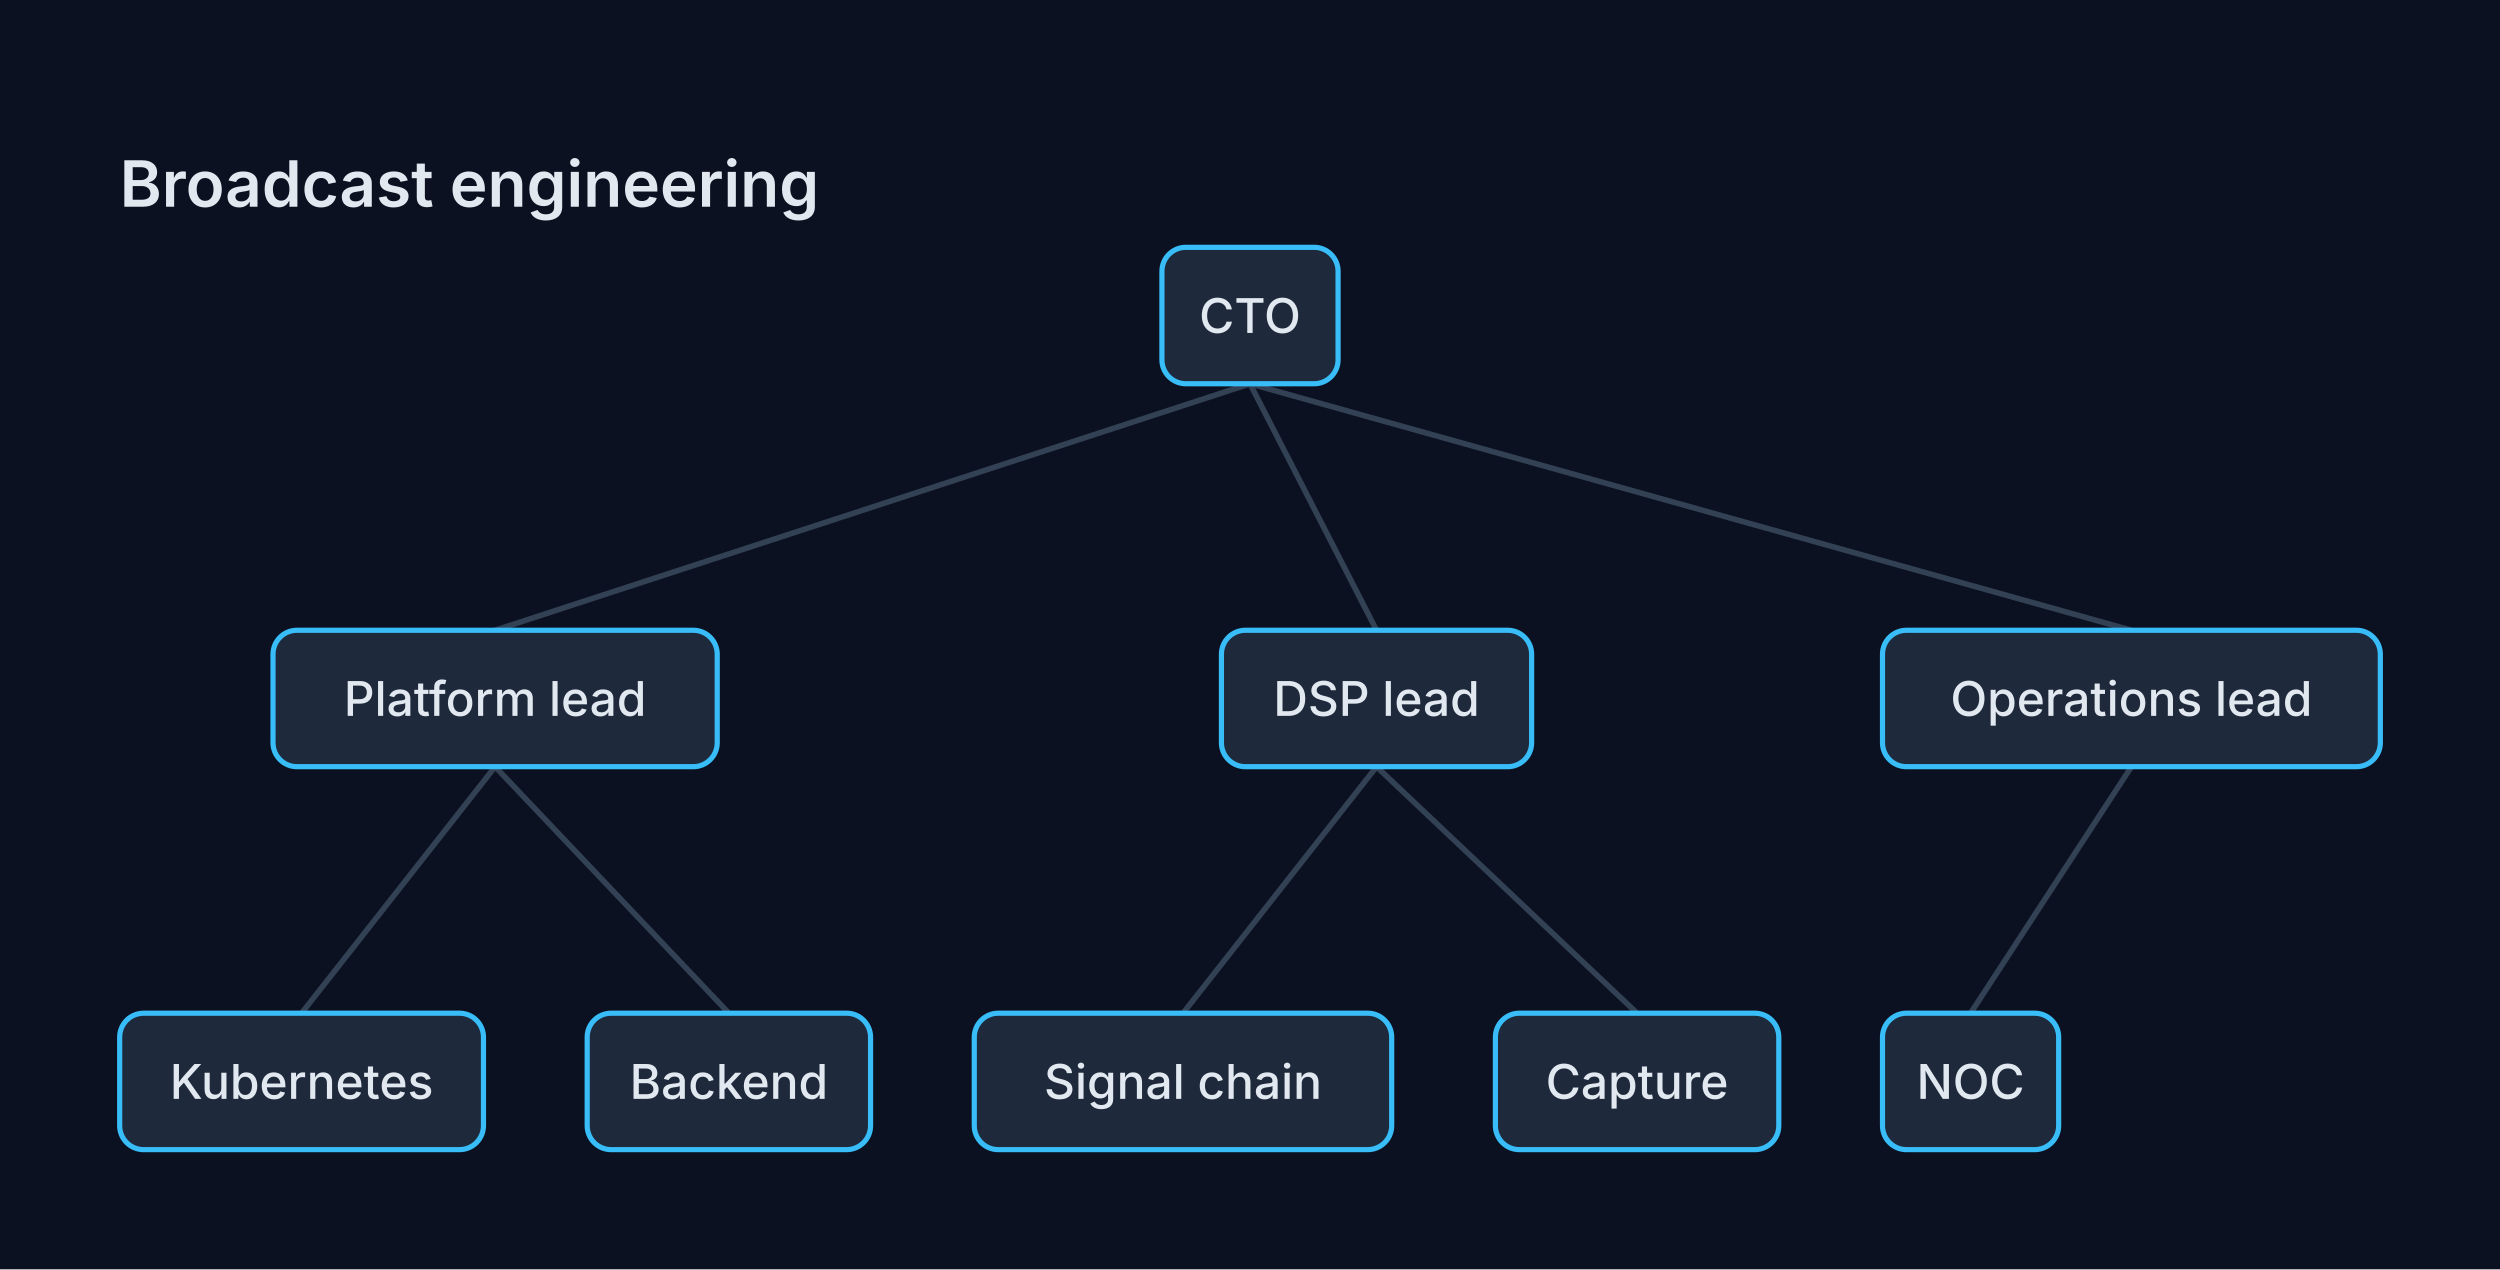
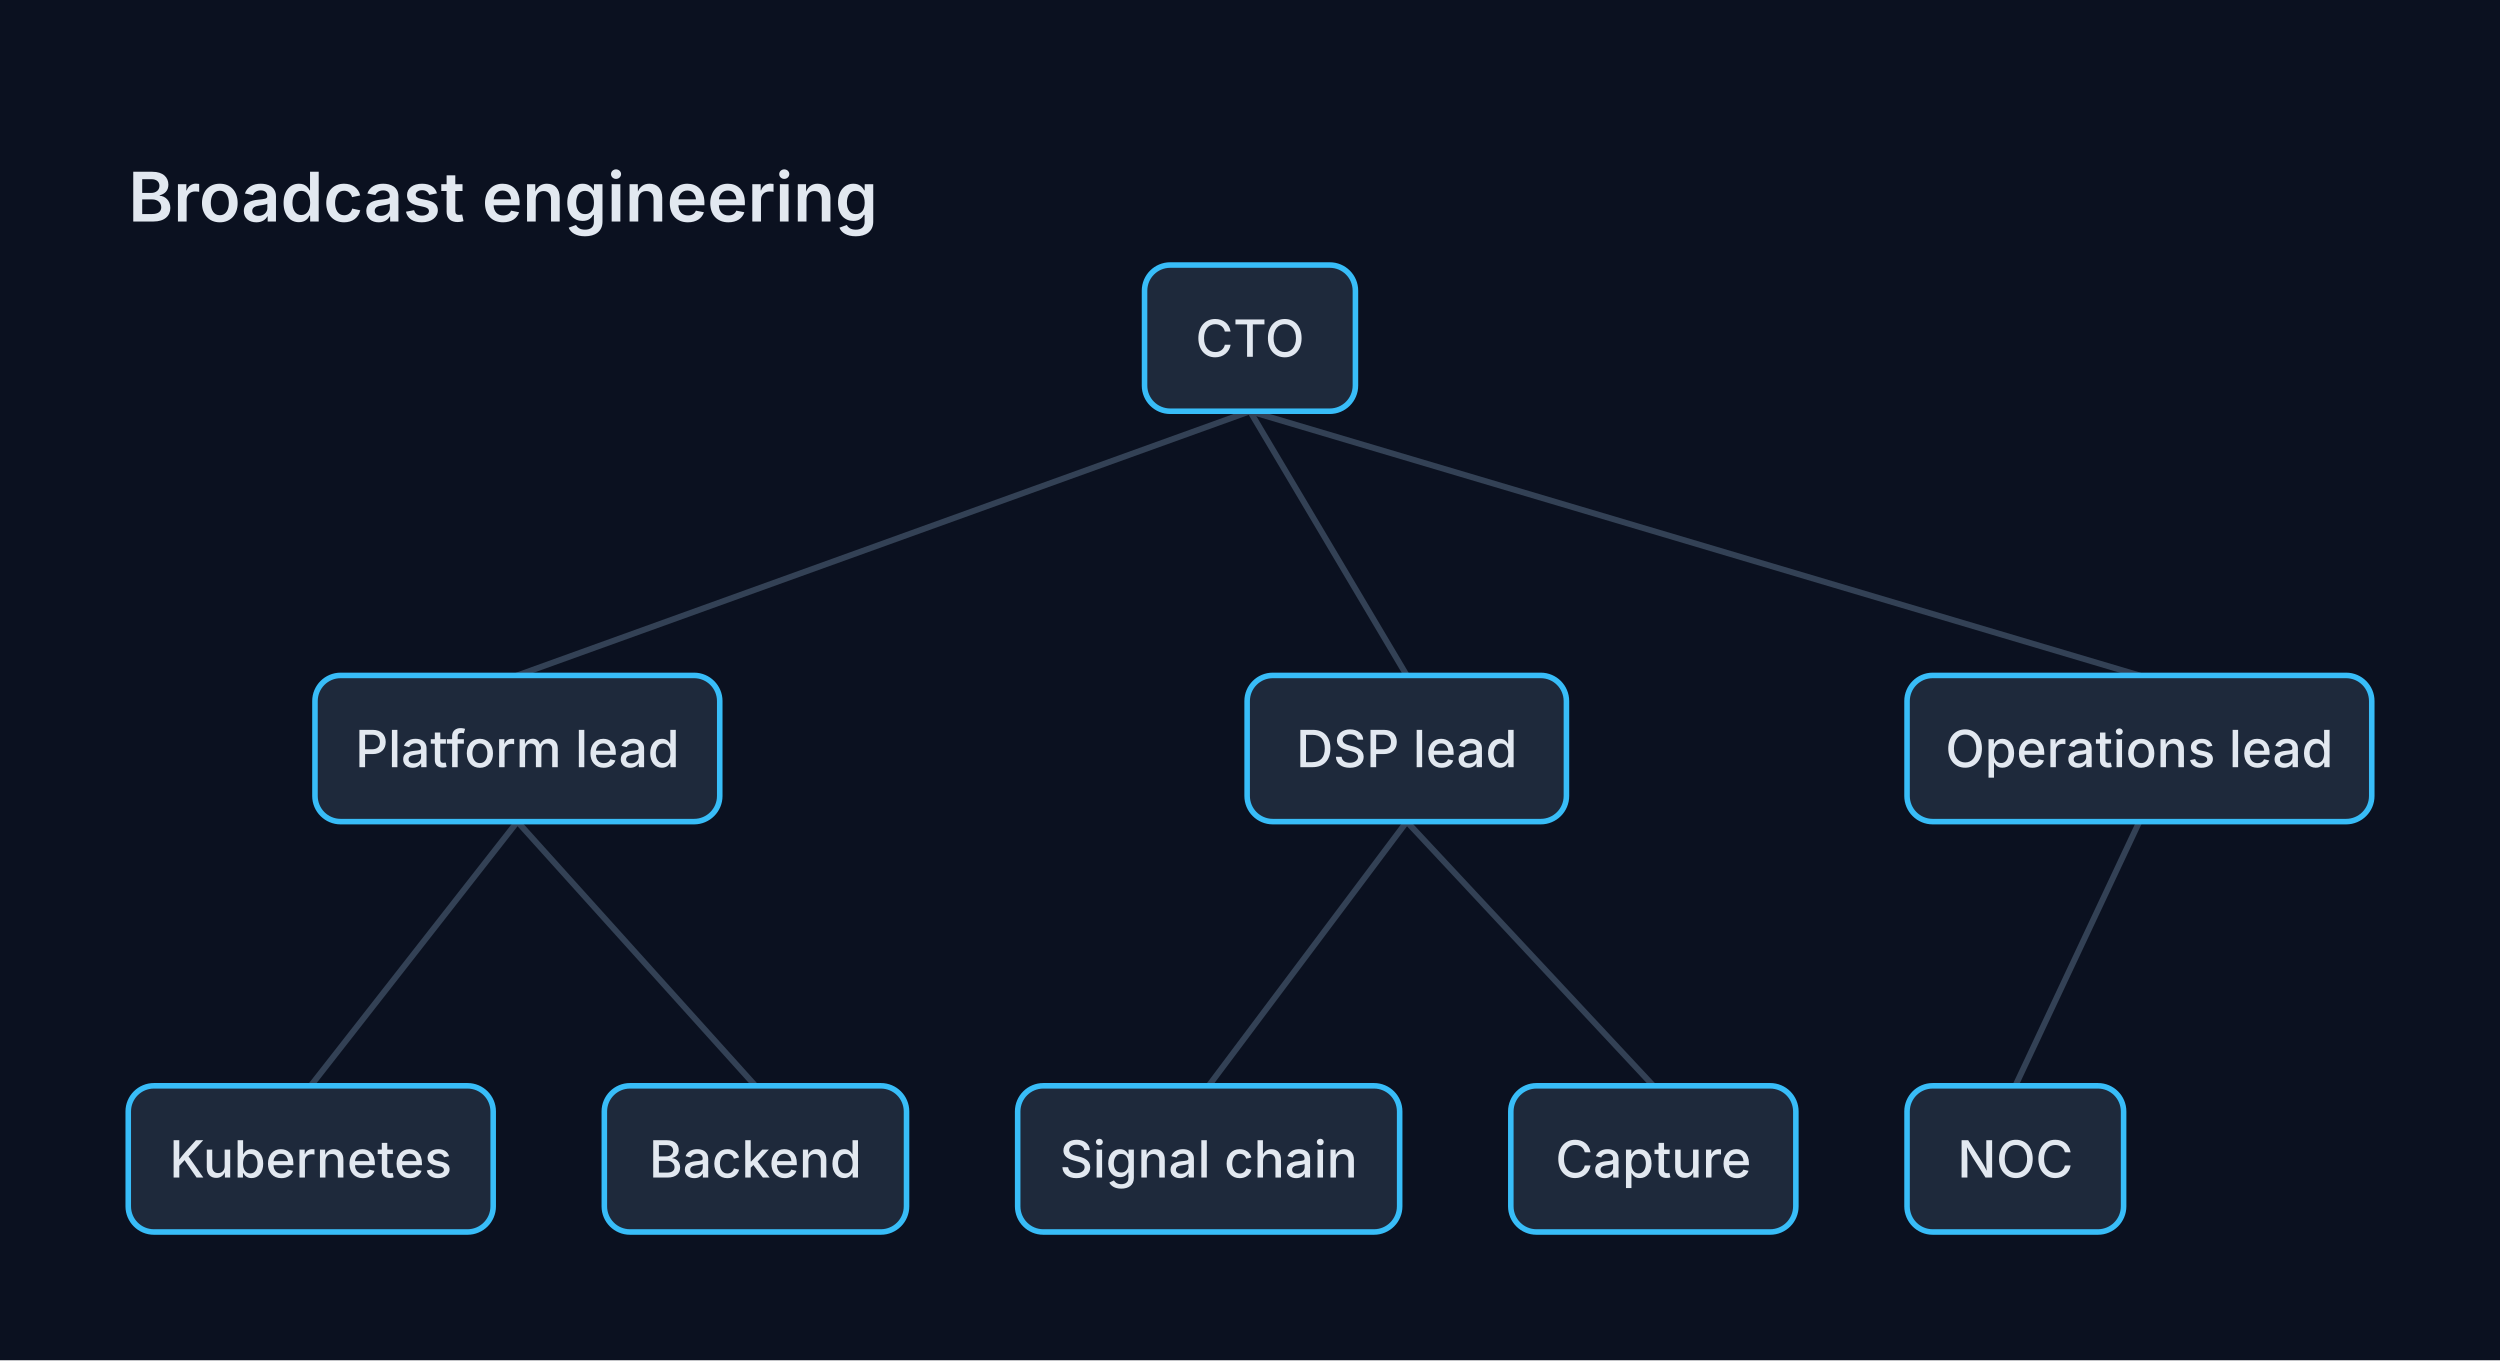
- <svg xmlns="http://www.w3.org/2000/svg" width="626.72" height="318.2" viewBox="0 0 626.72 318.2">
-   <rect x="0" y="0" width="626.72" height="318.2" fill="#0b1120" />
+ <svg xmlns="http://www.w3.org/2000/svg" width="584.82" height="318.2" viewBox="0 0 584.82 318.2">
+   <rect x="0" y="0" width="584.82" height="318.2" fill="#0b1120" />
  <g transform="translate(30,30)">
-     <polyline points="283.36,66.2 94.12,128" fill="none" stroke="#334155" stroke-width="1.4" stroke-linejoin="round" stroke-linecap="round" />
-     <polyline points="283.36,66.2 315.08,128" fill="none" stroke="#334155" stroke-width="1.4" stroke-linejoin="round" stroke-linecap="round" />
-     <polyline points="283.36,66.2 504.32,128" fill="none" stroke="#334155" stroke-width="1.4" stroke-linejoin="round" stroke-linecap="round" />
-     <polyline points="94.12,162.2 45.6,224" fill="none" stroke="#334155" stroke-width="1.4" stroke-linejoin="round" stroke-linecap="round" />
-     <polyline points="94.12,162.2 152.72,224" fill="none" stroke="#334155" stroke-width="1.4" stroke-linejoin="round" stroke-linecap="round" />
-     <polyline points="315.08,162.2 266.56,224" fill="none" stroke="#334155" stroke-width="1.4" stroke-linejoin="round" stroke-linecap="round" />
-     <polyline points="315.08,162.2 380.4,224" fill="none" stroke="#334155" stroke-width="1.4" stroke-linejoin="round" stroke-linecap="round" />
-     <polyline points="504.32,162.2 464,224" fill="none" stroke="#334155" stroke-width="1.4" stroke-linejoin="round" stroke-linecap="round" />
-     <rect x="261.28" y="32" width="44.16" height="34.2" rx="6" fill="#1e293b" stroke="#38bdf8" stroke-width="1.3" />
-     <text x="283.36" y="49.1" text-anchor="middle" dominant-baseline="central" font-family="Inter, ui-sans-serif, system-ui, sans-serif" font-size="12" font-weight="500" fill="#e2e8f0">
-       <tspan x="283.36" dy="0">CTO</tspan>
+     <polyline points="262.41,66.2 91.03,128" fill="none" stroke="#334155" stroke-width="1.4" stroke-linejoin="round" stroke-linecap="round" />
+     <polyline points="262.41,66.2 299.08,128" fill="none" stroke="#334155" stroke-width="1.4" stroke-linejoin="round" stroke-linecap="round" />
+     <polyline points="262.41,66.2 470.46,128" fill="none" stroke="#334155" stroke-width="1.4" stroke-linejoin="round" stroke-linecap="round" />
+     <polyline points="91.03,162.2 42.68,224" fill="none" stroke="#334155" stroke-width="1.4" stroke-linejoin="round" stroke-linecap="round" />
+     <polyline points="91.03,162.2 146.71,224" fill="none" stroke="#334155" stroke-width="1.4" stroke-linejoin="round" stroke-linecap="round" />
+     <polyline points="299.08,162.2 252.74,224" fill="none" stroke="#334155" stroke-width="1.4" stroke-linejoin="round" stroke-linecap="round" />
+     <polyline points="299.08,162.2 356.77,224" fill="none" stroke="#334155" stroke-width="1.4" stroke-linejoin="round" stroke-linecap="round" />
+     <polyline points="470.46,162.2 441.44,224" fill="none" stroke="#334155" stroke-width="1.4" stroke-linejoin="round" stroke-linecap="round" />
+     <rect x="237.74" y="32" width="49.33" height="34.2" rx="6" fill="#1e293b" stroke="#38bdf8" stroke-width="1.3" />
+     <text x="262.41" y="49.1" text-anchor="middle" dominant-baseline="central" font-family="Inter, ui-sans-serif, system-ui, sans-serif" font-size="12" font-weight="500" fill="#e2e8f0">
+       <tspan x="262.41" dy="0">CTO</tspan>
    </text>
-     <rect x="38.44" y="128" width="111.36" height="34.2" rx="6" fill="#1e293b" stroke="#38bdf8" stroke-width="1.3" />
-     <text x="94.12" y="145.1" text-anchor="middle" dominant-baseline="central" font-family="Inter, ui-sans-serif, system-ui, sans-serif" font-size="12" font-weight="500" fill="#e2e8f0">
-       <tspan x="94.12" dy="0">Platform lead</tspan>
+     <rect x="43.68" y="128" width="94.69" height="34.2" rx="6" fill="#1e293b" stroke="#38bdf8" stroke-width="1.3" />
+     <text x="91.03" y="145.1" text-anchor="middle" dominant-baseline="central" font-family="Inter, ui-sans-serif, system-ui, sans-serif" font-size="12" font-weight="500" fill="#e2e8f0">
+       <tspan x="91.03" dy="0">Platform lead</tspan>
    </text>
-     <rect x="276.2" y="128" width="77.76" height="34.2" rx="6" fill="#1e293b" stroke="#38bdf8" stroke-width="1.3" />
-     <text x="315.08" y="145.1" text-anchor="middle" dominant-baseline="central" font-family="Inter, ui-sans-serif, system-ui, sans-serif" font-size="12" font-weight="500" fill="#e2e8f0">
-       <tspan x="315.08" dy="0">DSP lead</tspan>
+     <rect x="261.74" y="128" width="74.69" height="34.2" rx="6" fill="#1e293b" stroke="#38bdf8" stroke-width="1.3" />
+     <text x="299.08" y="145.1" text-anchor="middle" dominant-baseline="central" font-family="Inter, ui-sans-serif, system-ui, sans-serif" font-size="12" font-weight="500" fill="#e2e8f0">
+       <tspan x="299.08" dy="0">DSP lead</tspan>
    </text>
-     <rect x="441.92" y="128" width="124.8" height="34.2" rx="6" fill="#1e293b" stroke="#38bdf8" stroke-width="1.3" />
-     <text x="504.32" y="145.1" text-anchor="middle" dominant-baseline="central" font-family="Inter, ui-sans-serif, system-ui, sans-serif" font-size="12" font-weight="500" fill="#e2e8f0">
-       <tspan x="504.32" dy="0">Operations lead</tspan>
+     <rect x="416.11" y="128" width="108.71" height="34.2" rx="6" fill="#1e293b" stroke="#38bdf8" stroke-width="1.3" />
+     <text x="470.46" y="145.1" text-anchor="middle" dominant-baseline="central" font-family="Inter, ui-sans-serif, system-ui, sans-serif" font-size="12" font-weight="500" fill="#e2e8f0">
+       <tspan x="470.46" dy="0">Operations lead</tspan>
    </text>
-     <rect x="0" y="224" width="91.2" height="34.2" rx="6" fill="#1e293b" stroke="#38bdf8" stroke-width="1.3" />
-     <text x="45.6" y="241.1" text-anchor="middle" dominant-baseline="central" font-family="Inter, ui-sans-serif, system-ui, sans-serif" font-size="12" font-weight="500" fill="#e2e8f0">
-       <tspan x="45.6" dy="0">Kubernetes</tspan>
+     <rect x="0" y="224" width="85.37" height="34.2" rx="6" fill="#1e293b" stroke="#38bdf8" stroke-width="1.3" />
+     <text x="42.68" y="241.1" text-anchor="middle" dominant-baseline="central" font-family="Inter, ui-sans-serif, system-ui, sans-serif" font-size="12" font-weight="500" fill="#e2e8f0">
+       <tspan x="42.68" dy="0">Kubernetes</tspan>
    </text>
-     <rect x="117.2" y="224" width="71.04" height="34.2" rx="6" fill="#1e293b" stroke="#38bdf8" stroke-width="1.3" />
-     <text x="152.72" y="241.1" text-anchor="middle" dominant-baseline="central" font-family="Inter, ui-sans-serif, system-ui, sans-serif" font-size="12" font-weight="500" fill="#e2e8f0">
-       <tspan x="152.72" dy="0">Backend</tspan>
+     <rect x="111.37" y="224" width="70.69" height="34.2" rx="6" fill="#1e293b" stroke="#38bdf8" stroke-width="1.3" />
+     <text x="146.71" y="241.1" text-anchor="middle" dominant-baseline="central" font-family="Inter, ui-sans-serif, system-ui, sans-serif" font-size="12" font-weight="500" fill="#e2e8f0">
+       <tspan x="146.71" dy="0">Backend</tspan>
    </text>
-     <rect x="214.24" y="224" width="104.64" height="34.2" rx="6" fill="#1e293b" stroke="#38bdf8" stroke-width="1.3" />
-     <text x="266.56" y="241.1" text-anchor="middle" dominant-baseline="central" font-family="Inter, ui-sans-serif, system-ui, sans-serif" font-size="12" font-weight="500" fill="#e2e8f0">
-       <tspan x="266.56" dy="0">Signal chain</tspan>
+     <rect x="208.06" y="224" width="89.36" height="34.2" rx="6" fill="#1e293b" stroke="#38bdf8" stroke-width="1.3" />
+     <text x="252.74" y="241.1" text-anchor="middle" dominant-baseline="central" font-family="Inter, ui-sans-serif, system-ui, sans-serif" font-size="12" font-weight="500" fill="#e2e8f0">
+       <tspan x="252.74" dy="0">Signal chain</tspan>
    </text>
-     <rect x="344.88" y="224" width="71.04" height="34.2" rx="6" fill="#1e293b" stroke="#38bdf8" stroke-width="1.3" />
-     <text x="380.4" y="241.1" text-anchor="middle" dominant-baseline="central" font-family="Inter, ui-sans-serif, system-ui, sans-serif" font-size="12" font-weight="500" fill="#e2e8f0">
-       <tspan x="380.4" dy="0">Capture</tspan>
+     <rect x="323.42" y="224" width="66.68" height="34.2" rx="6" fill="#1e293b" stroke="#38bdf8" stroke-width="1.3" />
+     <text x="356.77" y="241.1" text-anchor="middle" dominant-baseline="central" font-family="Inter, ui-sans-serif, system-ui, sans-serif" font-size="12" font-weight="500" fill="#e2e8f0">
+       <tspan x="356.77" dy="0">Capture</tspan>
    </text>
-     <rect x="441.92" y="224" width="44.16" height="34.2" rx="6" fill="#1e293b" stroke="#38bdf8" stroke-width="1.3" />
-     <text x="464" y="241.1" text-anchor="middle" dominant-baseline="central" font-family="Inter, ui-sans-serif, system-ui, sans-serif" font-size="12" font-weight="500" fill="#e2e8f0">
-       <tspan x="464" dy="0">NOC</tspan>
+     <rect x="416.11" y="224" width="50.66" height="34.2" rx="6" fill="#1e293b" stroke="#38bdf8" stroke-width="1.3" />
+     <text x="441.44" y="241.1" text-anchor="middle" dominant-baseline="central" font-family="Inter, ui-sans-serif, system-ui, sans-serif" font-size="12" font-weight="500" fill="#e2e8f0">
+       <tspan x="441.44" dy="0">NOC</tspan>
    </text>
    <text x="0" y="16" text-anchor="start" dominant-baseline="central" font-family="Inter, ui-sans-serif, system-ui, sans-serif" font-size="16" font-weight="600" fill="#e2e8f0">Broadcast engineering</text>
  </g>
</svg>
